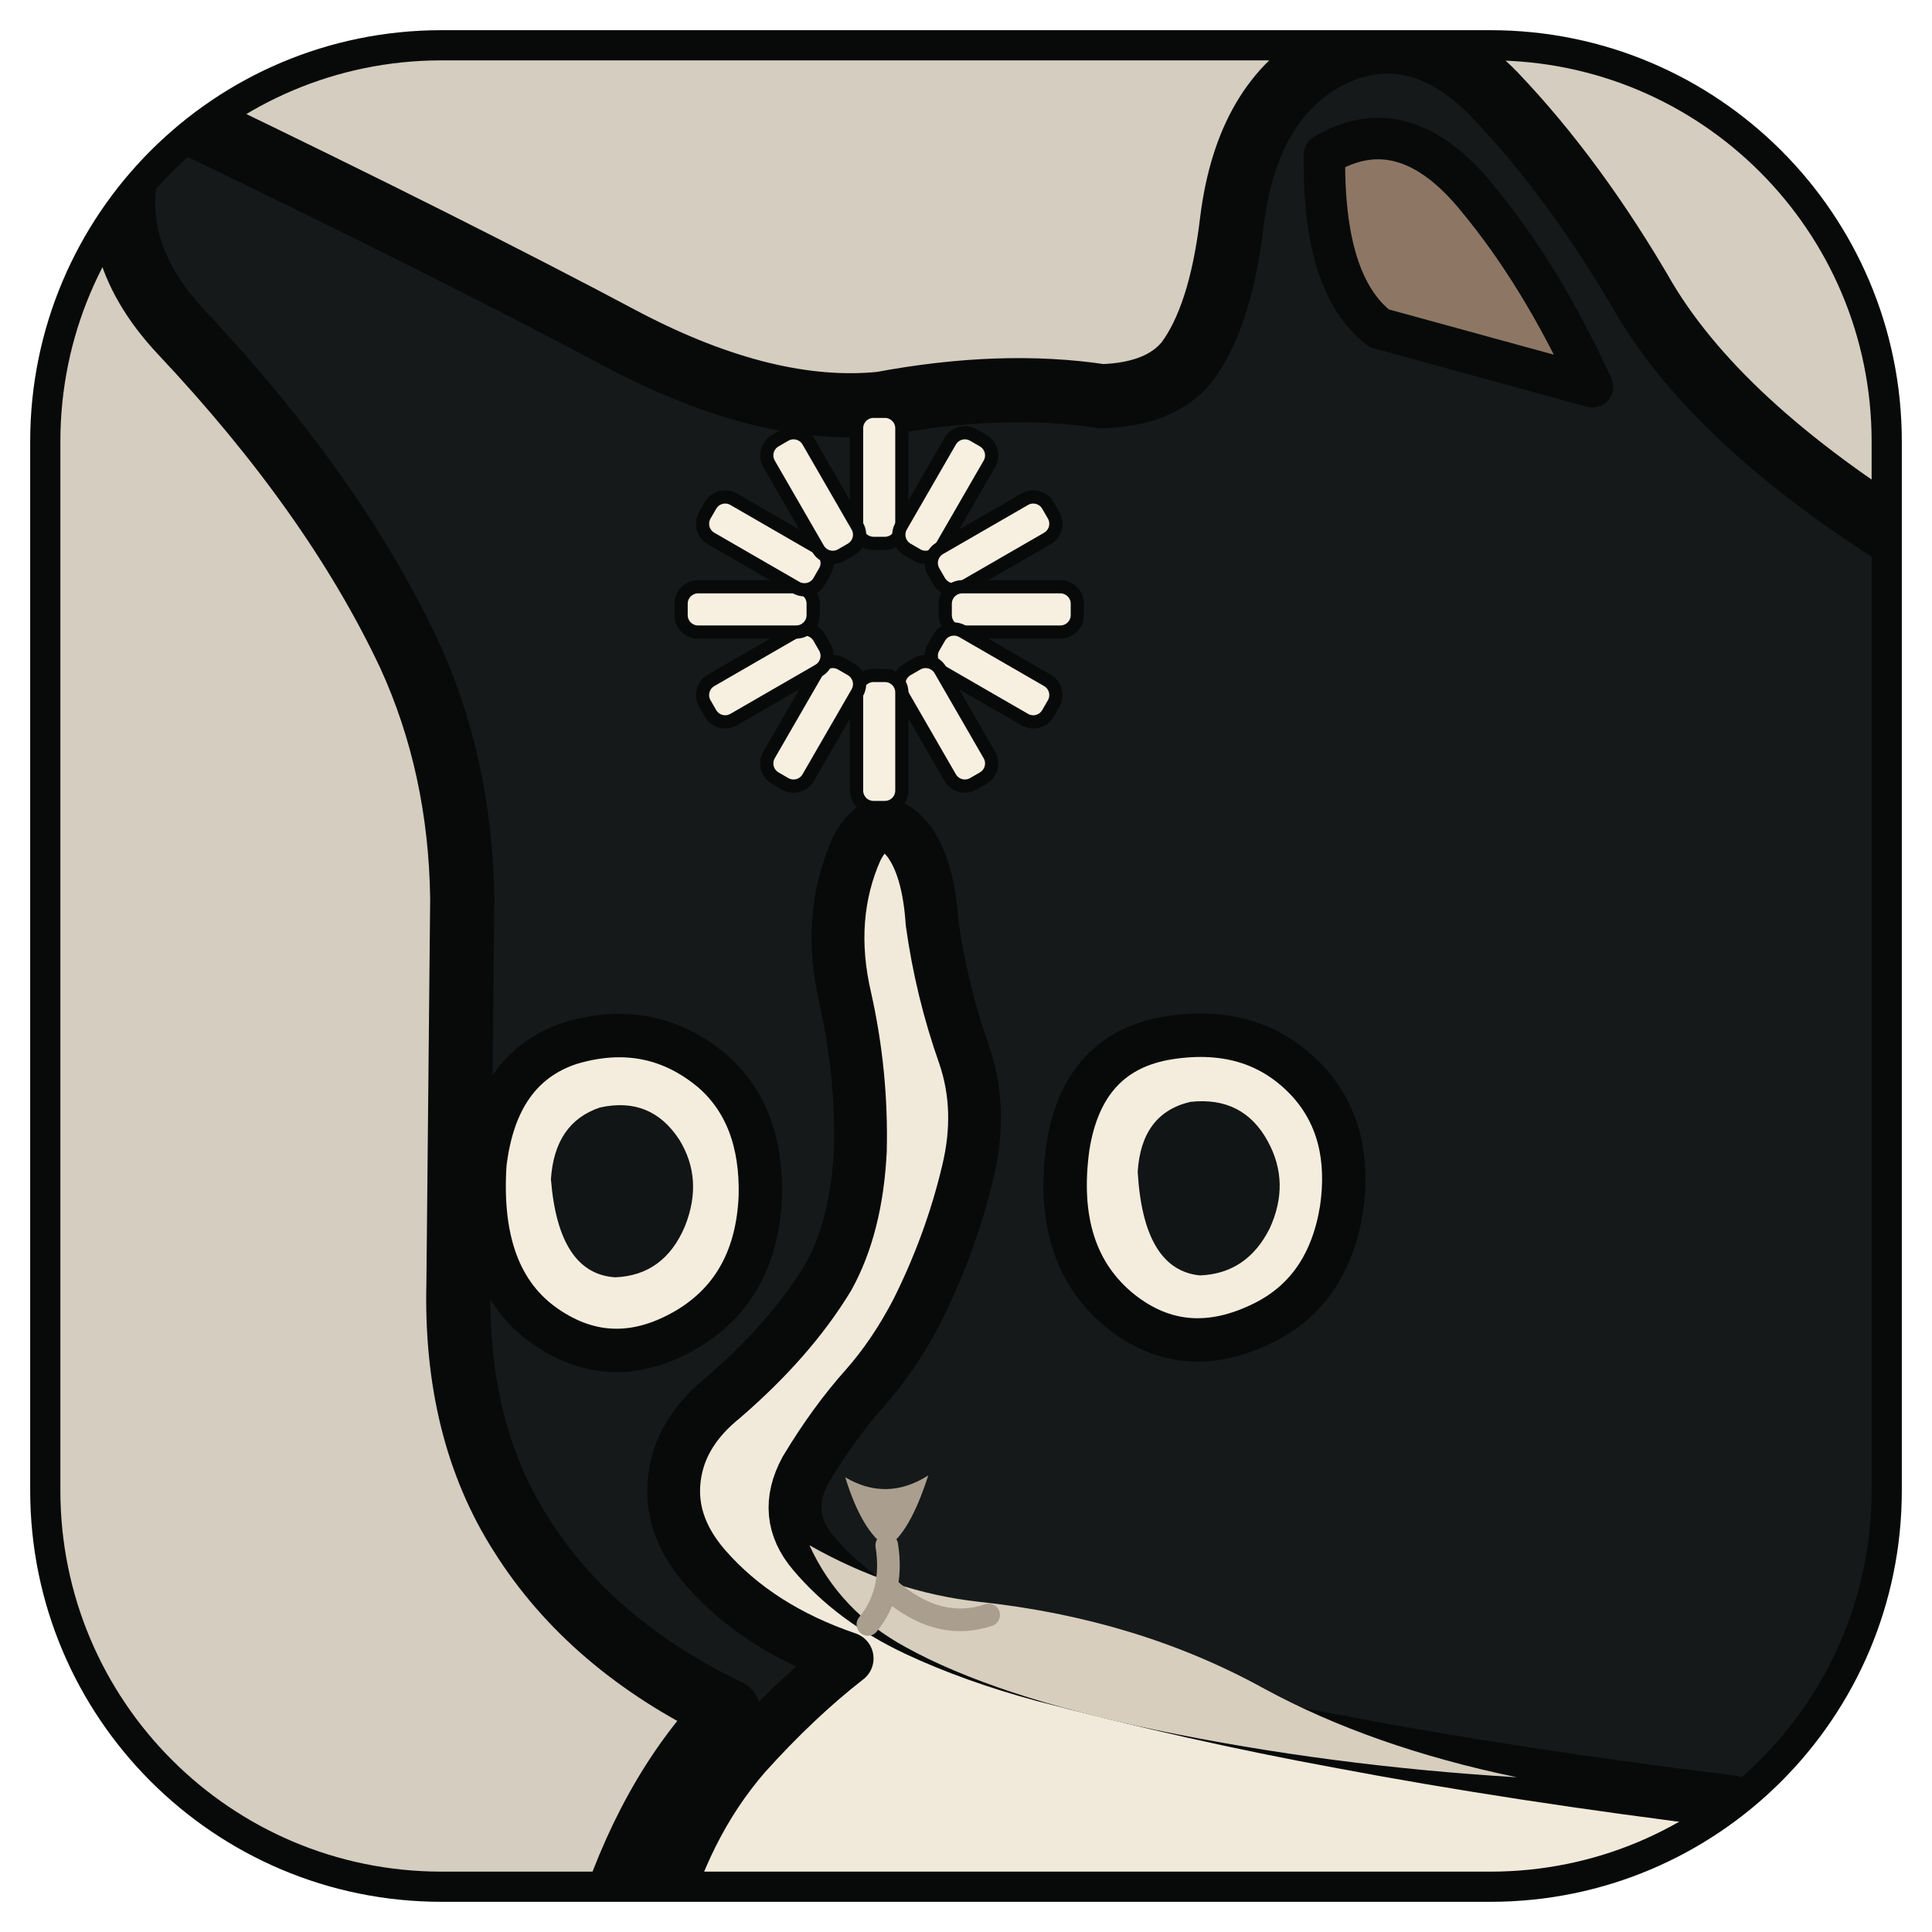
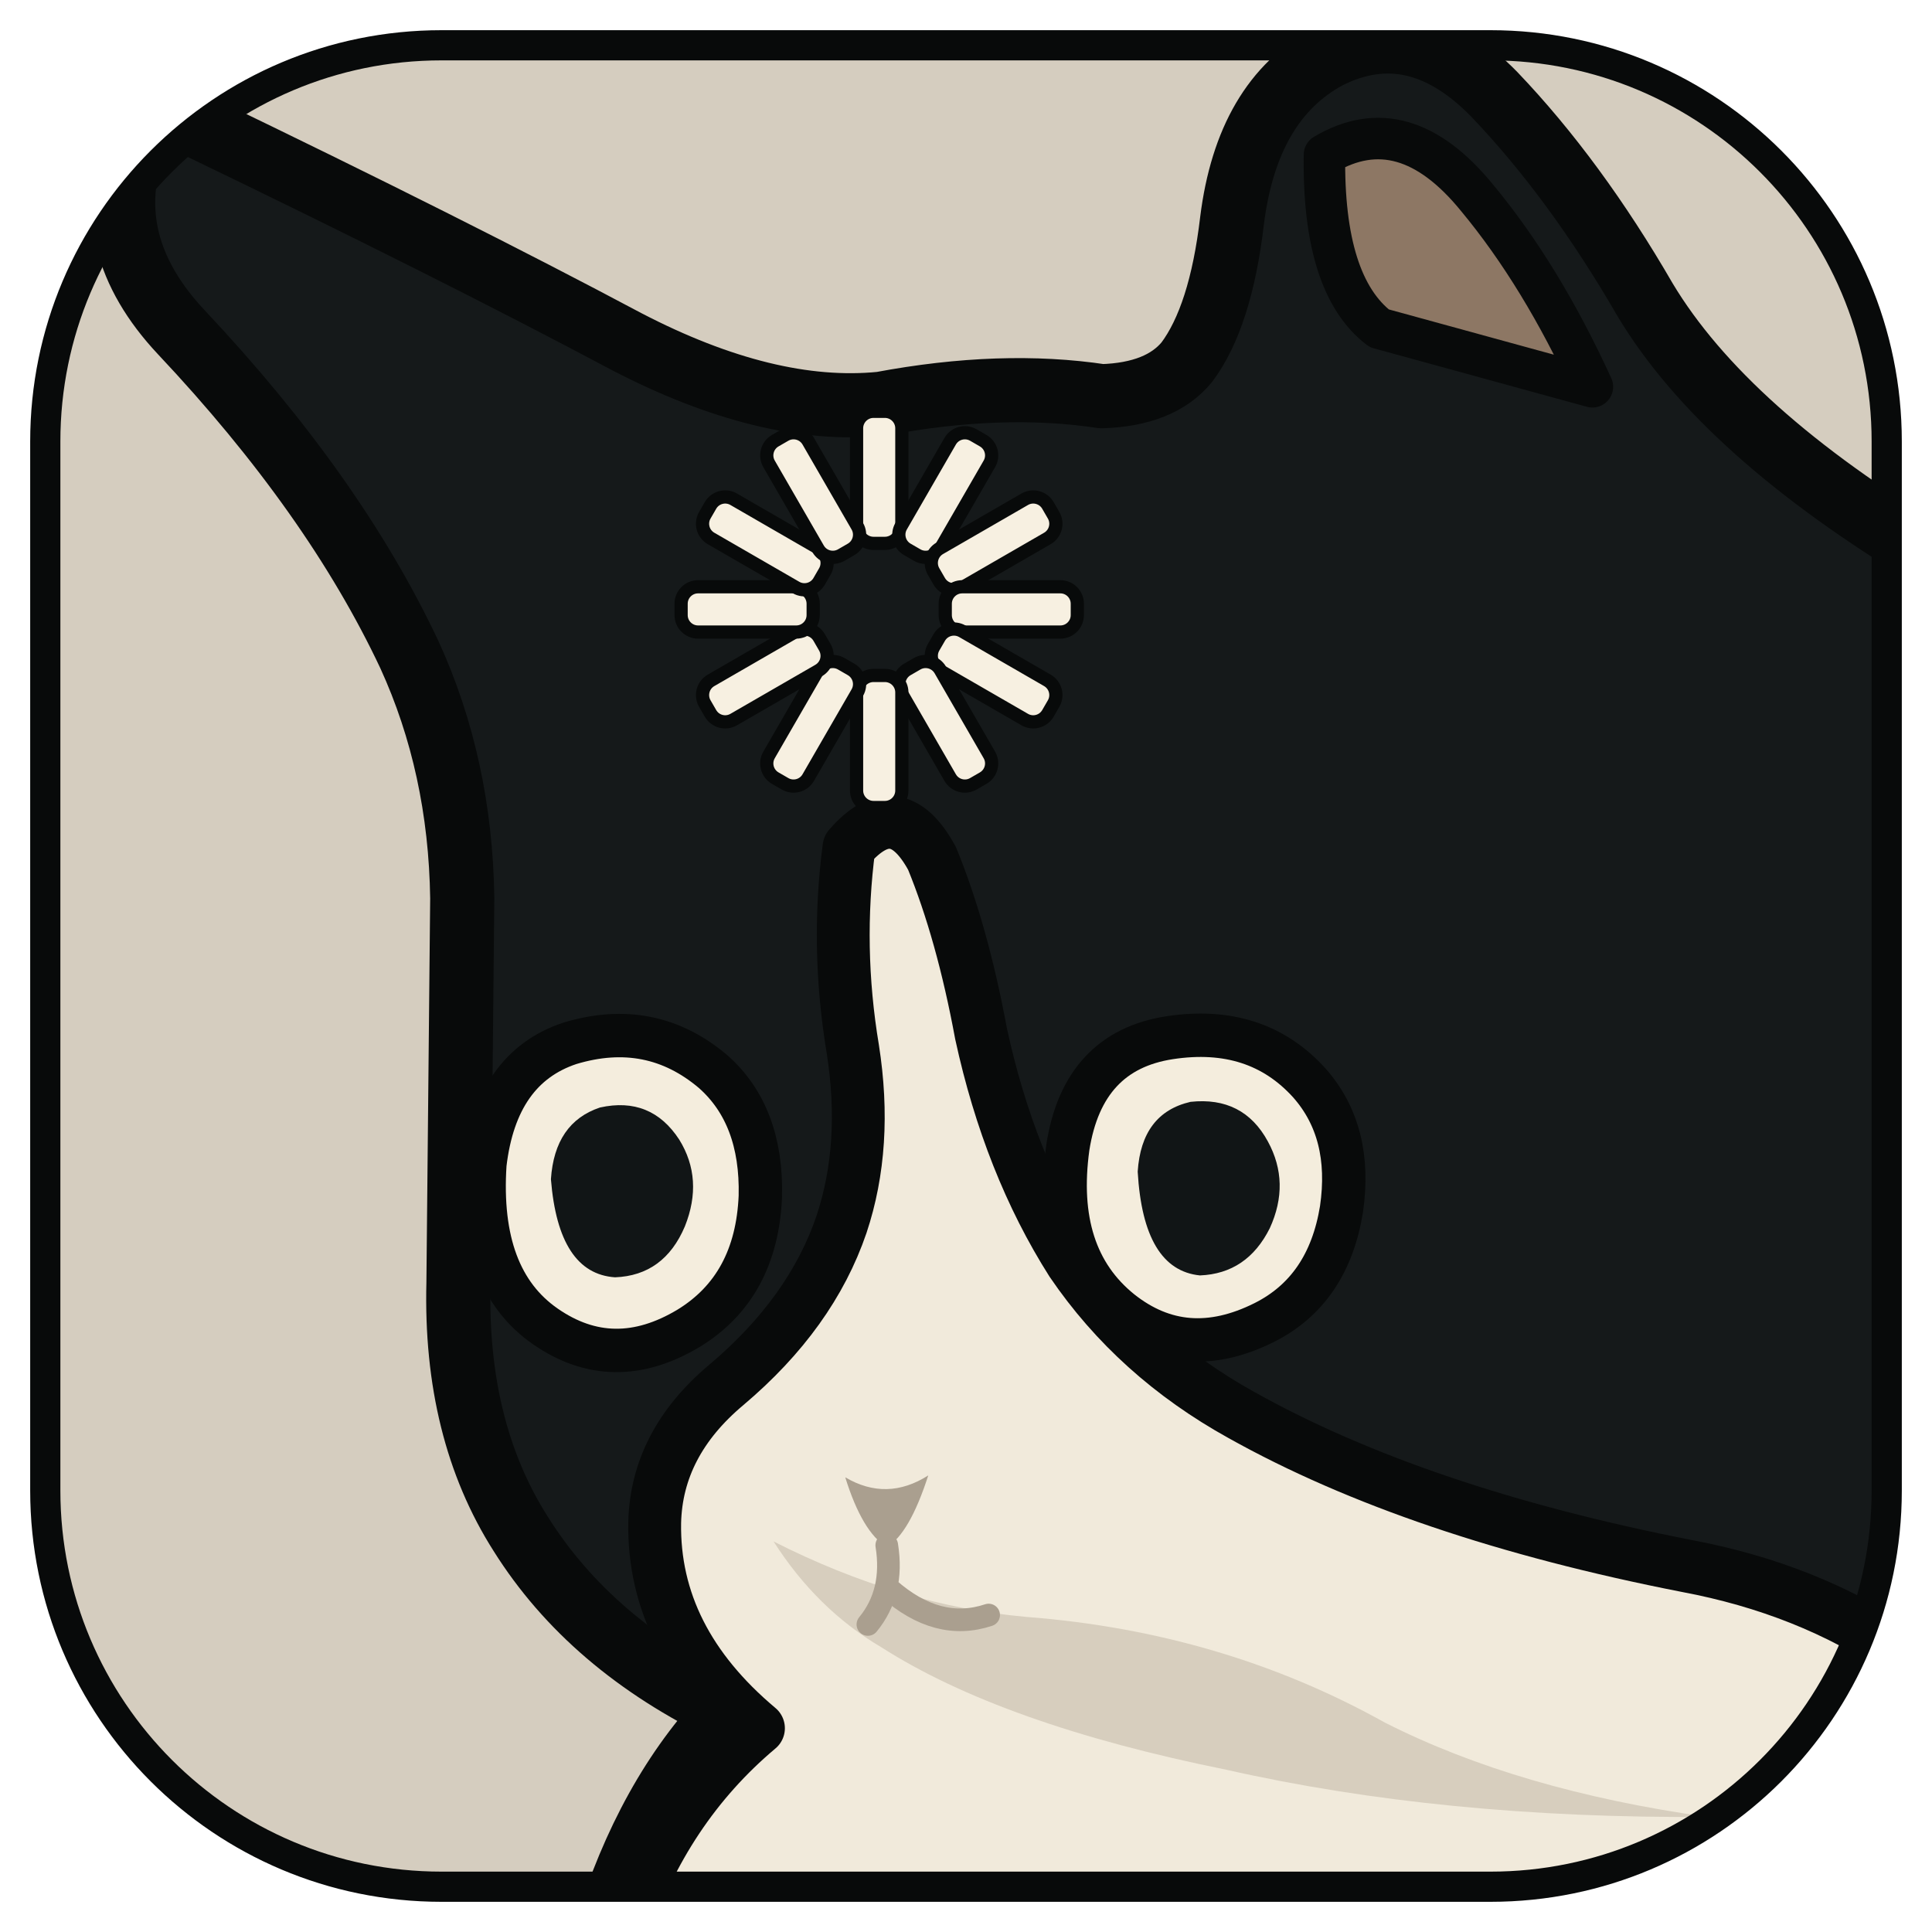
<svg xmlns="http://www.w3.org/2000/svg" viewBox="0 0 1024 1024" role="img" aria-labelledby="title desc">
  <defs>
    <clipPath id="icon-mask">
      <rect x="24" y="24" width="976" height="976" rx="210" />
    </clipPath>
  </defs>
  <g clip-path="url(#icon-mask)">
    <rect width="1024" height="1024" fill="#d5cdbf" />
    <path d="       M 321 1024       Q 343 952 386 907       Q 313 872 276 813       Q 241 758 243 680       L 245 476       Q 244 406 217 347       Q 177 262 96 176       Q 52 129 71 76       Q 79 54 103 66       Q 240 132 332 181       Q 407 220 467 214       Q 531 202 584 210       Q 615 209 629 192       Q 647 168 653 117       Q 661 53 704 30       Q 750 7 792 50       Q 835 95 872 159       Q 914 229 1024 295       L 1024 1024 Z" fill="#15191a" stroke="#080a0a" stroke-width="34" stroke-linejoin="round" />
    <path d="M 702 82 Q 744 57 783 105 Q 817 146 844 205 L 731 174 Q 701 151 702 82Z" fill="#8d7764" stroke="#080a0a" stroke-width="22" stroke-linejoin="round" />
-     <path d="       M 454 450       Q 466 427 481 445       Q 492 459 494 489       Q 499 525 511 559       Q 521 588 513 621       Q 504 659 486 695       Q 474 718 459 735       Q 442 754 427 779       Q 414 803 431 823       Q 452 848 486 864       Q 516 878 553 888       Q 633 909 709 923       Q 804 941 918 955       L 947 1024 L 348 1024       Q 362 968 395 930       Q 422 900 449 879       Q 402 863 374 831       Q 353 807 358 780       Q 362 758 383 741       Q 419 710 439 677       Q 454 650 456 610       Q 457 569 448 529       Q 438 486 454 450 Z" fill="#f1eadb" stroke="#080a0a" stroke-width="28" stroke-linejoin="round" />
-     <path d="       M 429 819       Q 473 844 519 849       Q 603 858 670 895       Q 727 926 804 942       Q 705 936 613 917       Q 527 899 480 873       Q 445 854 429 819 Z" fill="#d7cebe" />
+     <path d="       M 450 449       Q 475 420 494 455       Q 510 494 520 548       Q 535 617 568 669       Q 602 719 658 750       Q 751 802 894 830       Q 958 842 1007 875       L 1024 1024 L 330 1024       Q 352 958 402 916       Q 346 869 347 807       Q 348 765 385 734       Q 430 696 446 649       Q 460 607 452 556       Q 443 502 450 449 Z" fill="#f1eadb" stroke="#080a0a" stroke-width="28" stroke-linejoin="round" />
+     <path d="       M 410 817       Q 477 851 544 857       Q 648 865 734 913       Q 805 949 905 963       Q 765 964 650 938       Q 531 914 467 873       Q 433 853 410 817 Z" fill="#d7cebe" />
    <g id="eyes">
      <path d="M 257 617 Q 263 566 302 553 Q 345 540 378 568 Q 404 591 403 634 Q 401 682 365 704 Q 325 728 289 703 Q 253 678 257 617Z" fill="#f4eddd" stroke="#080a0a" stroke-width="23" />
      <path d="M 292 625 Q 294 595 318 587 Q 345 581 360 604 Q 373 625 363 650 Q 352 676 326 677 Q 296 675 292 625Z" fill="#111516" />
      <path d="M 566 608 Q 574 557 620 550 Q 666 543 694 574 Q 717 600 711 641 Q 704 684 670 701 Q 628 722 594 695 Q 558 666 566 608Z" fill="#f4eddd" stroke="#080a0a" stroke-width="23" />
      <path d="M 603 621 Q 605 590 631 584 Q 659 581 672 605 Q 684 627 673 651 Q 661 675 636 676 Q 606 673 603 621Z" fill="#111516" />
    </g>
    <path d="M 448 783 Q 470 796 492 782 Q 482 813 470 820 Q 457 812 448 783Z" fill="#aa9f8f" />
    <path d="M 470 819 Q 474 844 460 861 M 471 842 Q 497 865 524 856" fill="none" stroke="#aa9f8f" stroke-width="12" stroke-linecap="round" />
    <g id="loading-spinner" fill="#f7f0e1" stroke="#080a0a" stroke-width="7">
      <rect x="454" y="218" width="24" height="70" rx="9" />
      <rect x="454" y="218" width="24" height="70" rx="9" transform="rotate(30 466 323)" />
      <rect x="454" y="218" width="24" height="70" rx="9" transform="rotate(60 466 323)" />
      <rect x="454" y="218" width="24" height="70" rx="9" transform="rotate(90 466 323)" />
      <rect x="454" y="218" width="24" height="70" rx="9" transform="rotate(120 466 323)" />
      <rect x="454" y="218" width="24" height="70" rx="9" transform="rotate(150 466 323)" />
      <rect x="454" y="218" width="24" height="70" rx="9" transform="rotate(180 466 323)" />
      <rect x="454" y="218" width="24" height="70" rx="9" transform="rotate(210 466 323)" />
      <rect x="454" y="218" width="24" height="70" rx="9" transform="rotate(240 466 323)" />
      <rect x="454" y="218" width="24" height="70" rx="9" transform="rotate(270 466 323)" />
      <rect x="454" y="218" width="24" height="70" rx="9" transform="rotate(300 466 323)" />
      <rect x="454" y="218" width="24" height="70" rx="9" transform="rotate(330 466 323)" />
    </g>
  </g>
  <rect x="24" y="24" width="976" height="976" rx="210" fill="none" stroke="#080a0a" stroke-width="16" />
</svg>
